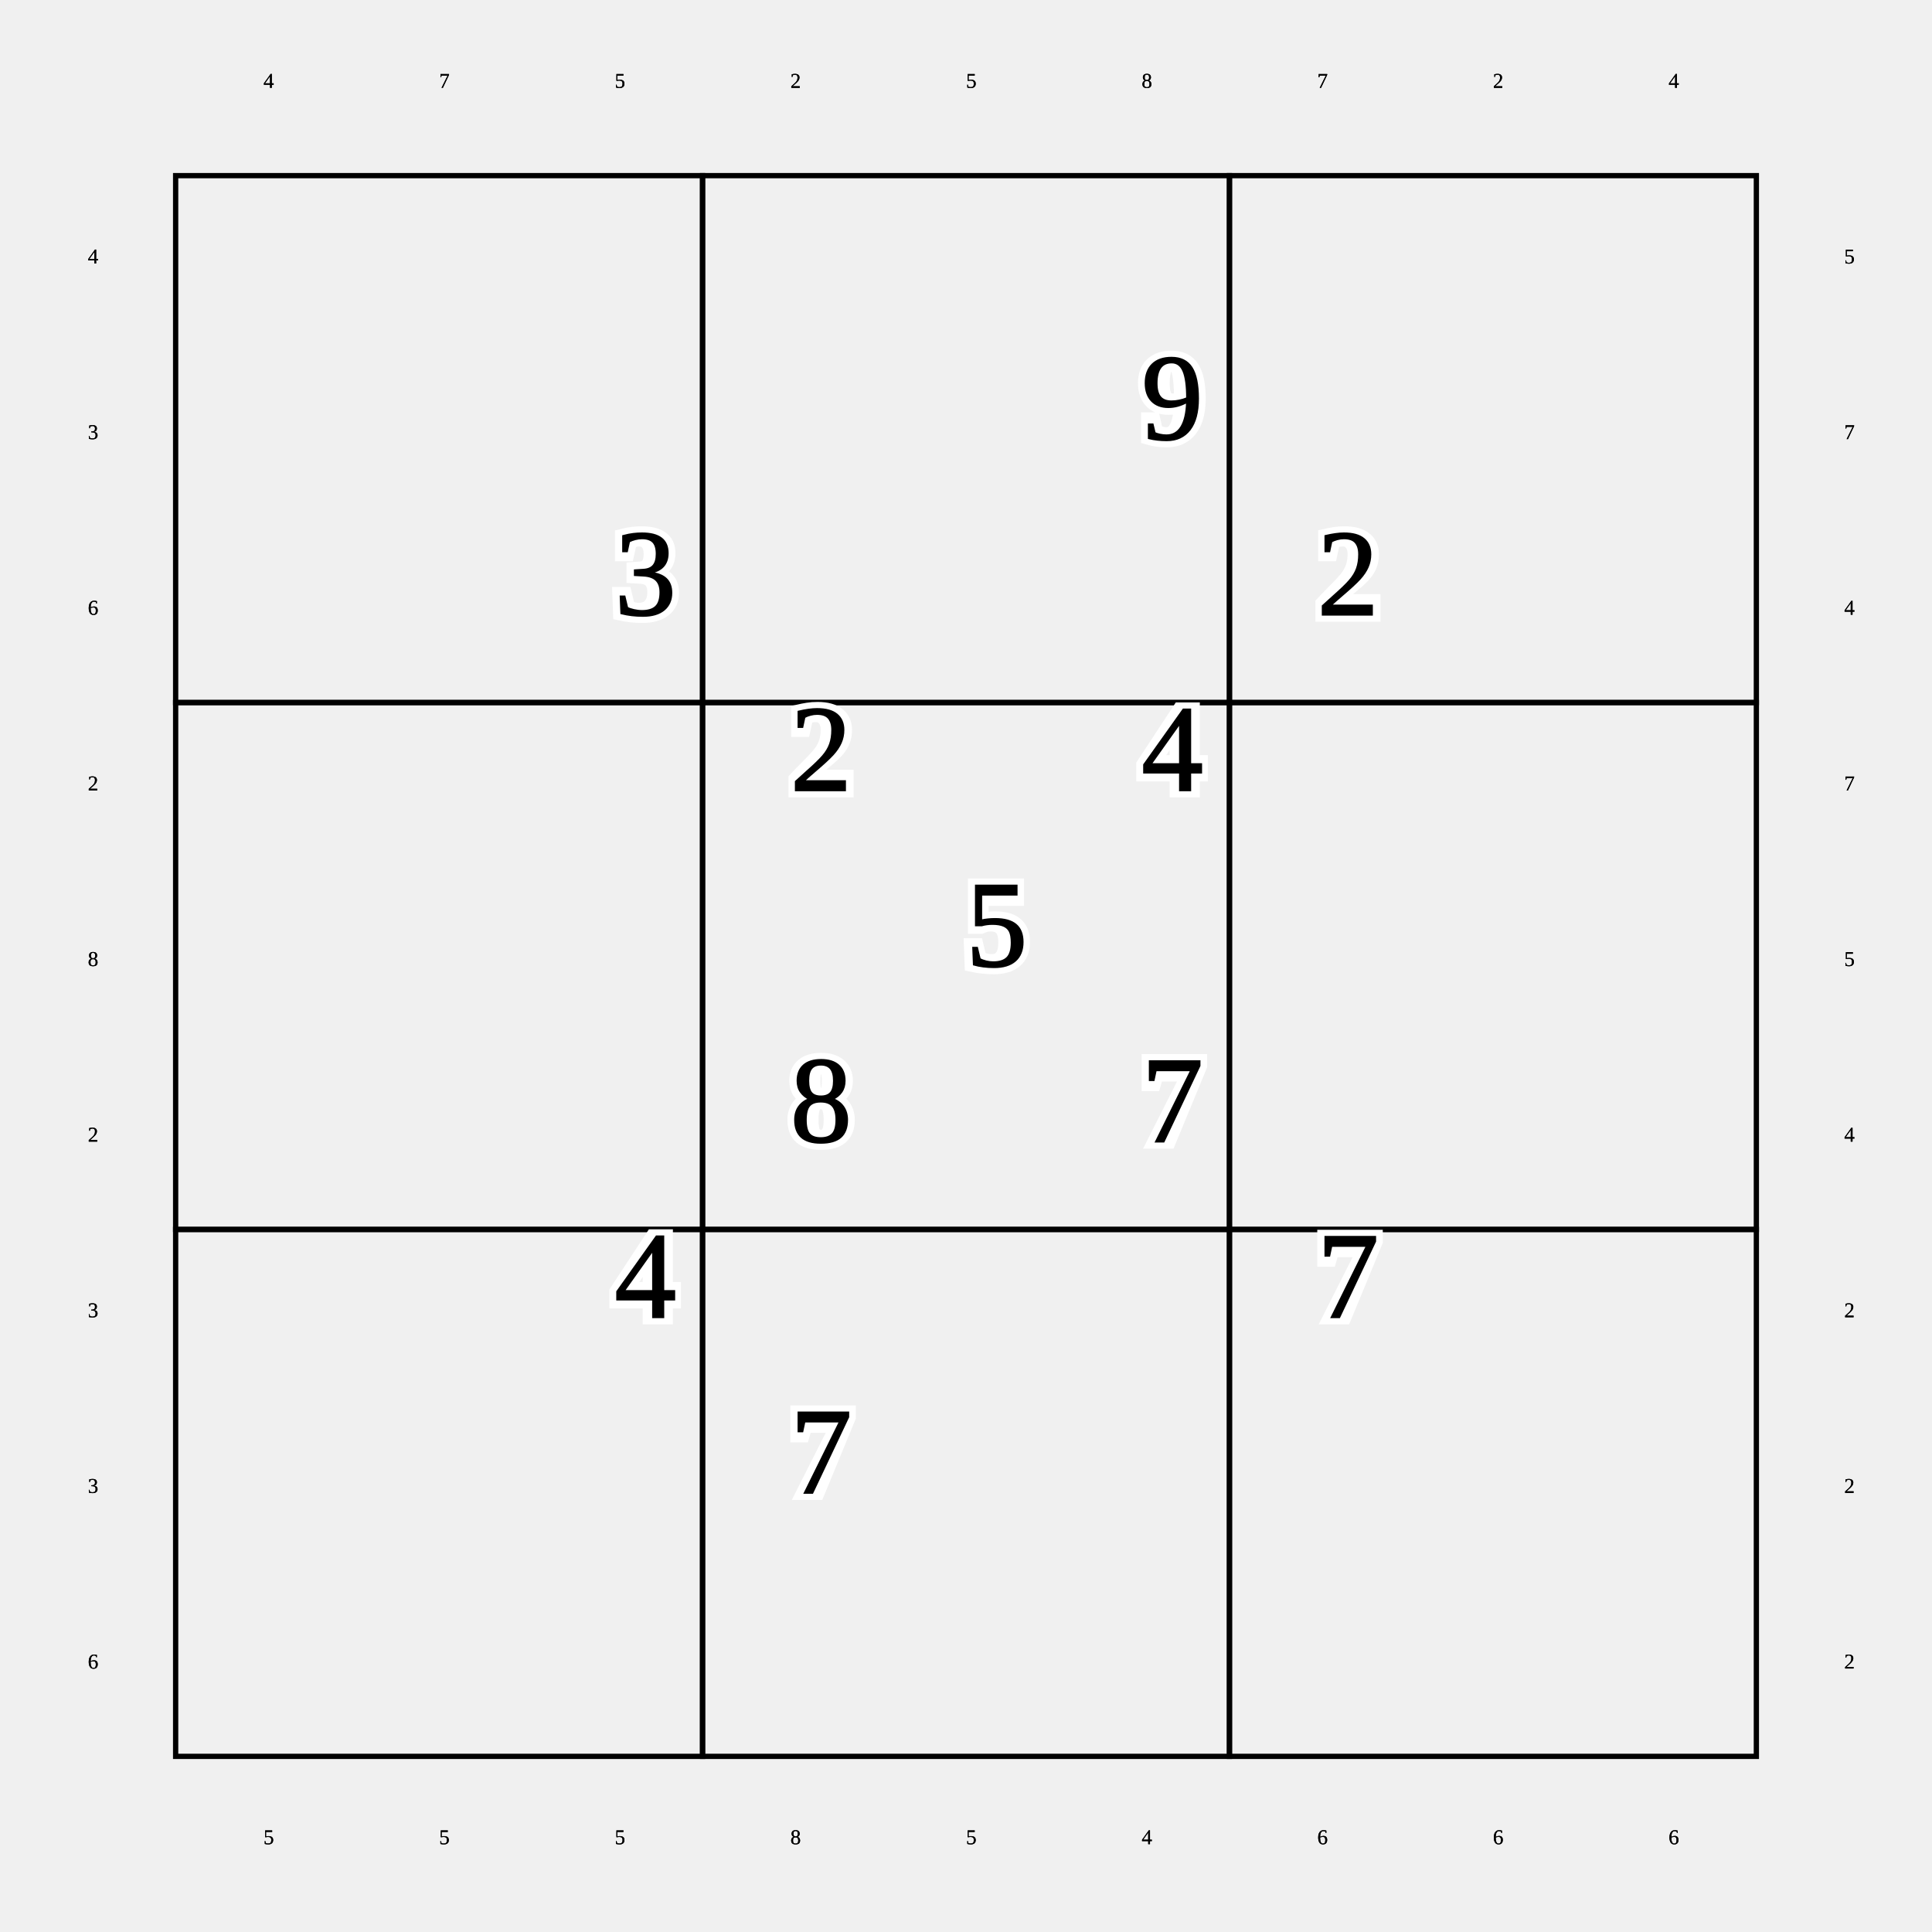
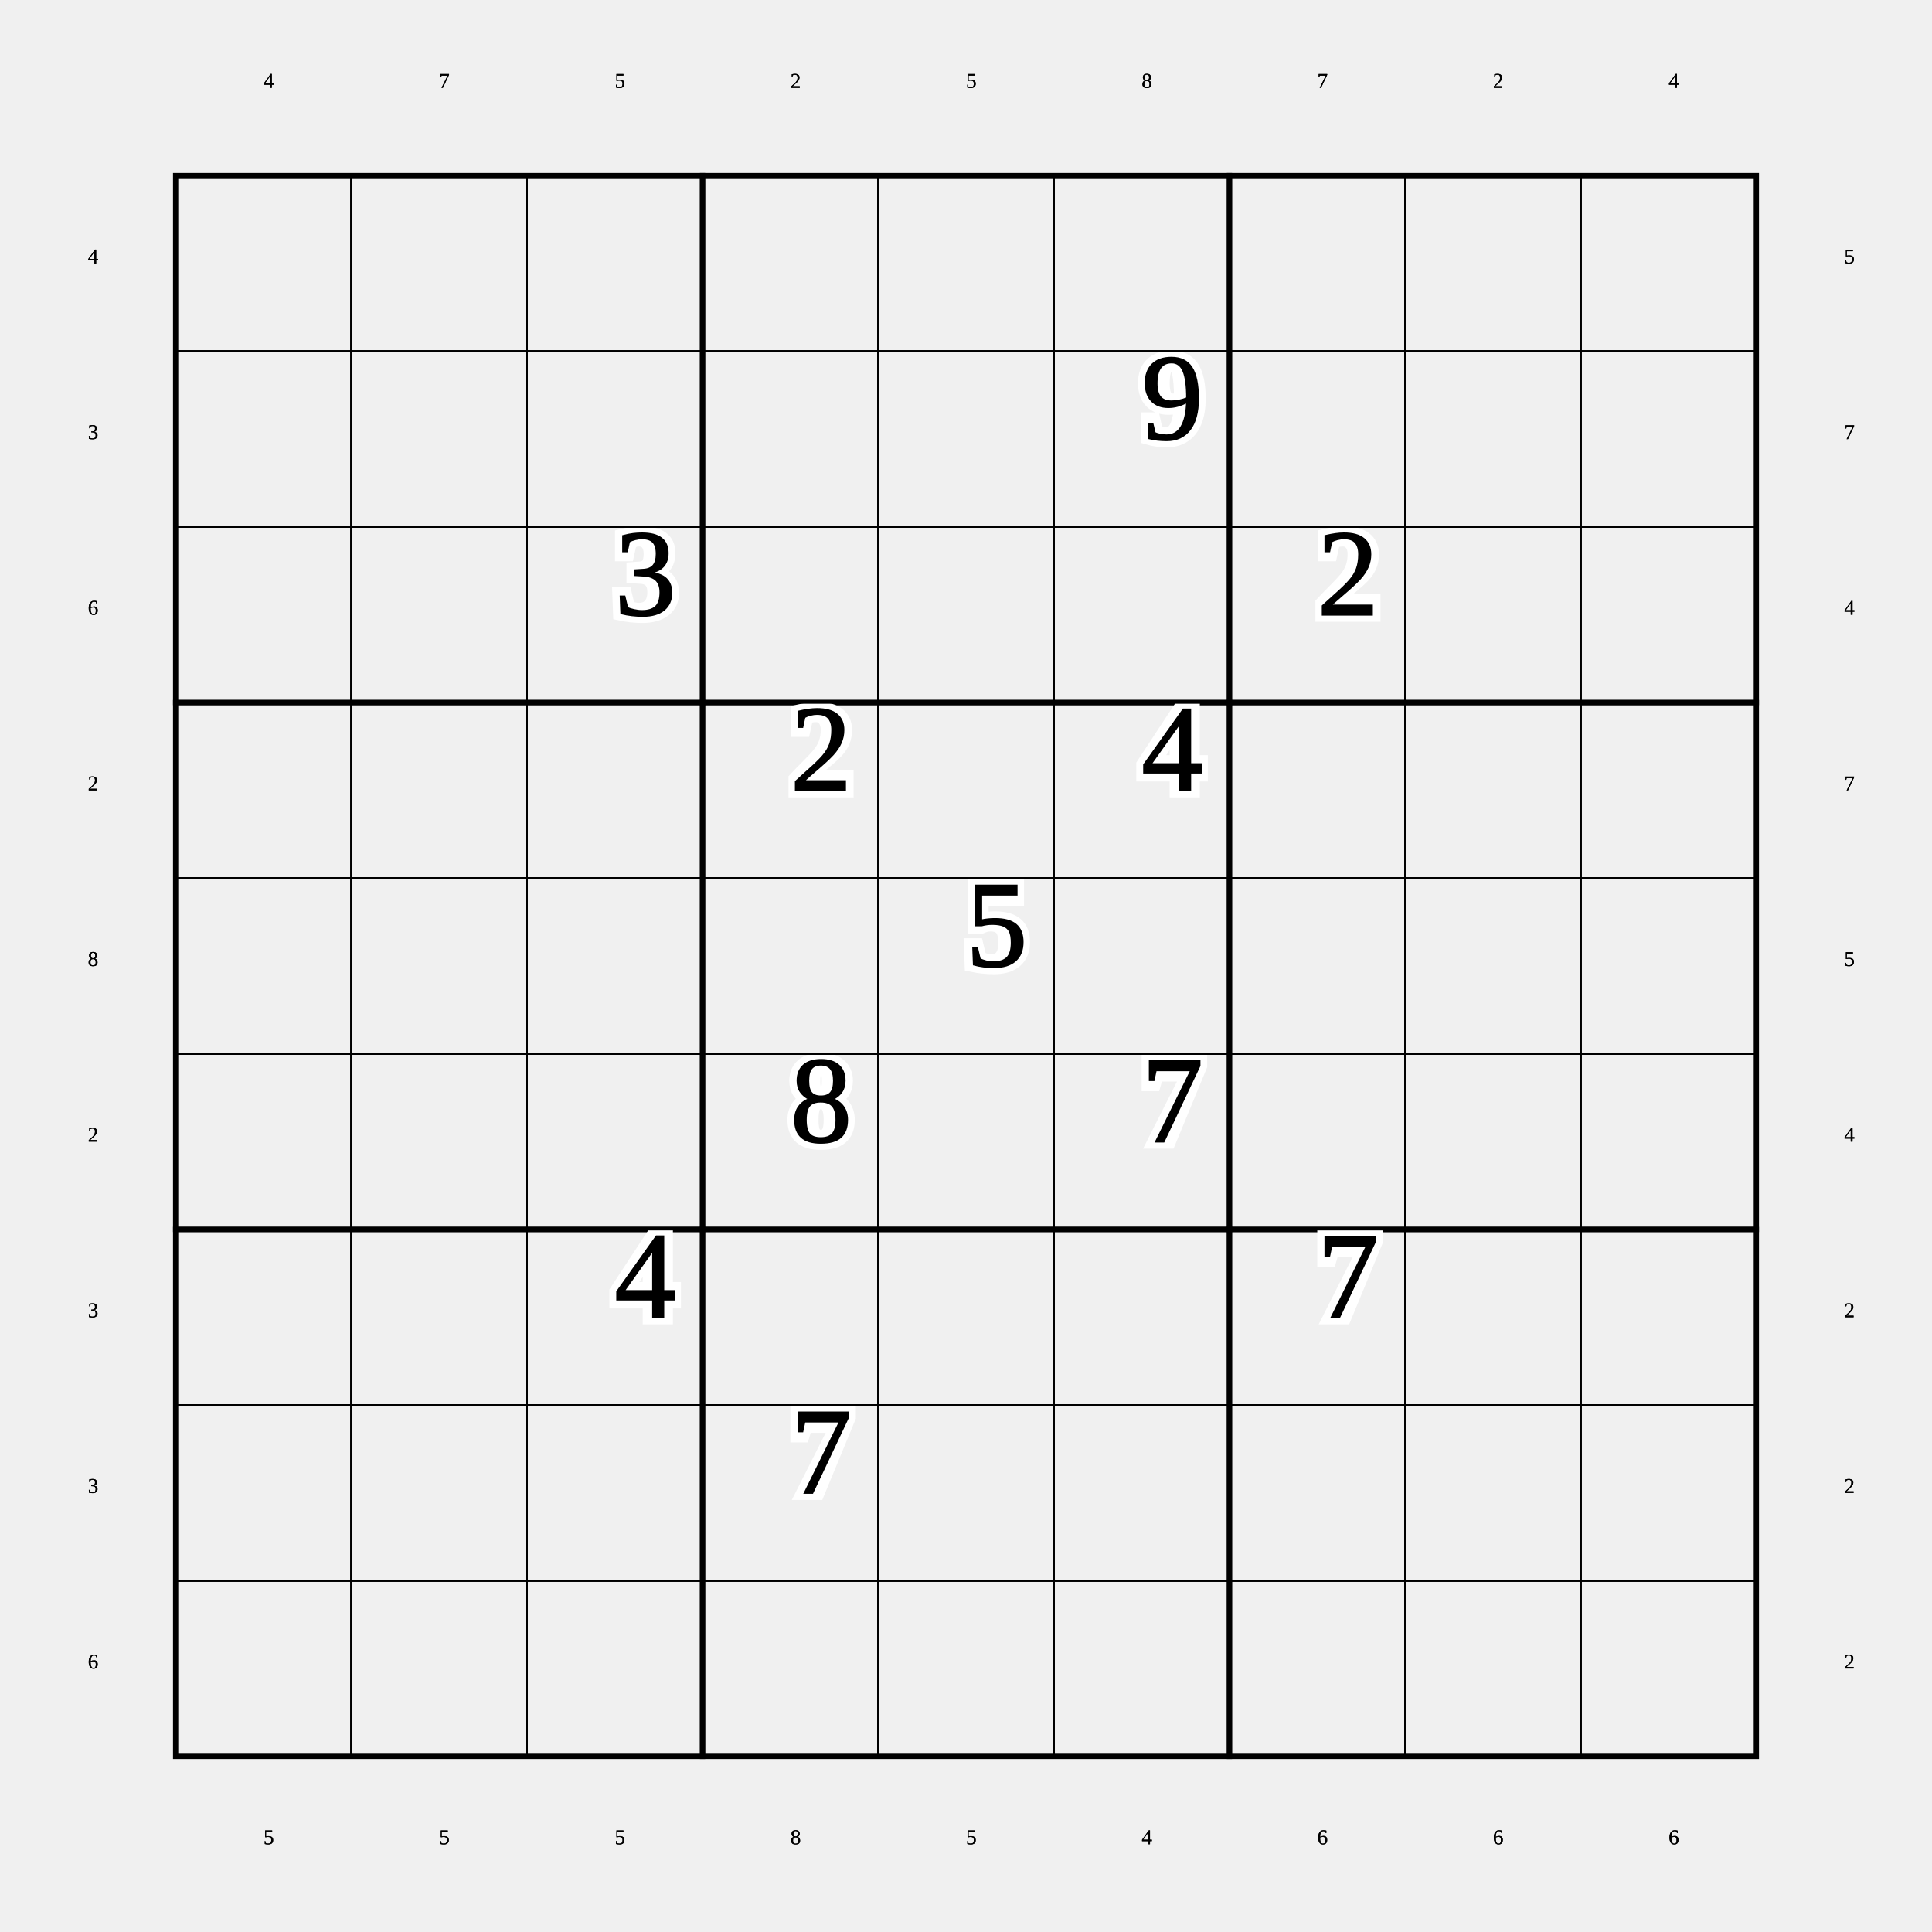
<svg xmlns="http://www.w3.org/2000/svg" baseProfile="full" height="35cm" version="1.1" viewBox="0 0 1100 1100" width="35cm">
  <defs />
  <style type="text/css">
.Box {
    fill-opacity: 0;
    stroke: black;
    stroke-width: 3;
}

.Cell {
    fill-opacity: 0;
    stroke: black;
    stroke-width: 1;
}

.Known {
    fill: black;
    font-size: 70px;
    font-weight: 500;
    text-shadow: -2px -2px 0 white, 2px -2px 0 white, -2px 2px 0 white, 2px 2px 0 white;
}

.KnownBackground {
    fill: white;
    font-size: 70px;
    font-weight: bolder;
    stroke: white;
    stroke-width: 8;
}

.KnownForeground {
    fill: black;
    font-size: 70px;
    stroke: black;
}

.MinMaxDifferenceTextBackground {
    fill: white;
    font-size: 30px;
    font-weight: bolder;
    stroke: white;
    stroke-width: 8;
}

.MinMaxDifferenceTextForeground {
    fill: black;
    font-size: 30px;
    stroke: black;
    stroke-width: 1;
}

.TextGlyphBackground {
    fill: white;
    font-size: 30px;
    font-weight: bolder;
    stroke: white;
    stroke-width: 8;
}

.TextGlyphForeground {
    fill: black;
    font-size: 30px;
    font-weight: bolder;
    stroke: black;
    stroke-width: 8;
}

.Unknown {
    fill: blue;
    font-size: 70px;
    font-weight: 500;
    text-shadow: -2px -2px 0 white, 2px -2px 0 white, -2px 2px 0 white, 2px 2px 0 white;
}

.UnknownBackground {
    fill: white;
    font-size: 70px;
    font-weight: bolder;
    stroke: white;
    stroke-width: 8;
}

.UnknownForeground {
    fill: blue;
    font-size: 70px;
    stroke: blue;
}

LittleNumber {
    font-size: 20px;
    stroke: black;
}

</style>
  <g>
    <rect class="Box" height="300" transform="translate(100, 100)" width="300" x="0" y="0" />
    <rect class="Box" height="300" transform="translate(100, 400)" width="300" x="0" y="0" />
    <rect class="Box" height="300" transform="translate(100, 700)" width="300" x="0" y="0" />
    <rect class="Box" height="300" transform="translate(400, 100)" width="300" x="0" y="0" />
    <rect class="Box" height="300" transform="translate(400, 400)" width="300" x="0" y="0" />
    <rect class="Box" height="300" transform="translate(400, 700)" width="300" x="0" y="0" />
    <rect class="Box" height="300" transform="translate(700, 100)" width="300" x="0" y="0" />
    <rect class="Box" height="300" transform="translate(700, 400)" width="300" x="0" y="0" />
    <rect class="Box" height="300" transform="translate(700, 700)" width="300" x="0" y="0" />
    <g>
      <text class="KnownBackground" transform="translate(650.0, 250.0) ">
        <tspan alignment-baseline="central" text-anchor="middle">9</tspan>
      </text>
      <text class="KnownForeground" transform="translate(650.0, 250.0) ">
        <tspan alignment-baseline="central" text-anchor="middle">9</tspan>
      </text>
    </g>
    <g>
      <text class="KnownBackground" transform="translate(350.0, 350.0) ">
        <tspan alignment-baseline="central" text-anchor="middle">3</tspan>
      </text>
      <text class="KnownForeground" transform="translate(350.0, 350.0) ">
        <tspan alignment-baseline="central" text-anchor="middle">3</tspan>
      </text>
    </g>
    <g>
      <text class="KnownBackground" transform="translate(750.0, 350.0) ">
        <tspan alignment-baseline="central" text-anchor="middle">2</tspan>
      </text>
      <text class="KnownForeground" transform="translate(750.0, 350.0) ">
        <tspan alignment-baseline="central" text-anchor="middle">2</tspan>
      </text>
    </g>
    <g>
      <text class="KnownBackground" transform="translate(450.0, 450.0) ">
        <tspan alignment-baseline="central" text-anchor="middle">2</tspan>
      </text>
      <text class="KnownForeground" transform="translate(450.0, 450.0) ">
        <tspan alignment-baseline="central" text-anchor="middle">2</tspan>
      </text>
    </g>
    <g>
      <text class="KnownBackground" transform="translate(650.0, 450.0) ">
        <tspan alignment-baseline="central" text-anchor="middle">4</tspan>
      </text>
      <text class="KnownForeground" transform="translate(650.0, 450.0) ">
        <tspan alignment-baseline="central" text-anchor="middle">4</tspan>
      </text>
    </g>
    <g>
      <text class="KnownBackground" transform="translate(550.0, 550.0) ">
        <tspan alignment-baseline="central" text-anchor="middle">5</tspan>
      </text>
      <text class="KnownForeground" transform="translate(550.0, 550.0) ">
        <tspan alignment-baseline="central" text-anchor="middle">5</tspan>
      </text>
    </g>
    <g>
      <text class="KnownBackground" transform="translate(450.0, 650.0) ">
        <tspan alignment-baseline="central" text-anchor="middle">8</tspan>
      </text>
      <text class="KnownForeground" transform="translate(450.0, 650.0) ">
        <tspan alignment-baseline="central" text-anchor="middle">8</tspan>
      </text>
    </g>
    <g>
      <text class="KnownBackground" transform="translate(650.0, 650.0) ">
        <tspan alignment-baseline="central" text-anchor="middle">7</tspan>
      </text>
      <text class="KnownForeground" transform="translate(650.0, 650.0) ">
        <tspan alignment-baseline="central" text-anchor="middle">7</tspan>
      </text>
    </g>
    <g>
      <text class="KnownBackground" transform="translate(350.0, 750.0) ">
        <tspan alignment-baseline="central" text-anchor="middle">4</tspan>
      </text>
      <text class="KnownForeground" transform="translate(350.0, 750.0) ">
        <tspan alignment-baseline="central" text-anchor="middle">4</tspan>
      </text>
    </g>
    <g>
      <text class="KnownBackground" transform="translate(750.0, 750.0) ">
        <tspan alignment-baseline="central" text-anchor="middle">7</tspan>
      </text>
      <text class="KnownForeground" transform="translate(750.0, 750.0) ">
        <tspan alignment-baseline="central" text-anchor="middle">7</tspan>
      </text>
    </g>
    <g>
      <text class="KnownBackground" transform="translate(450.0, 850.0) ">
        <tspan alignment-baseline="central" text-anchor="middle">7</tspan>
      </text>
      <text class="KnownForeground" transform="translate(450.0, 850.0) ">
        <tspan alignment-baseline="central" text-anchor="middle">7</tspan>
      </text>
    </g>
    <g>
      <text class="MinMaxDiffenceTextBackground" transform="translate(150.0, 50.0) ">
        <tspan alignment-baseline="central" text-anchor="middle">4</tspan>
      </text>
      <text class="MinMaxDiffenceTextForeground" transform="translate(150.0, 50.0) ">
        <tspan alignment-baseline="central" text-anchor="middle">4</tspan>
      </text>
    </g>
    <g>
      <text class="MinMaxDiffenceTextBackground" transform="translate(250.0, 50.0) ">
        <tspan alignment-baseline="central" text-anchor="middle">7</tspan>
      </text>
      <text class="MinMaxDiffenceTextForeground" transform="translate(250.0, 50.0) ">
        <tspan alignment-baseline="central" text-anchor="middle">7</tspan>
      </text>
    </g>
    <g>
      <text class="MinMaxDiffenceTextBackground" transform="translate(350.0, 50.0) ">
        <tspan alignment-baseline="central" text-anchor="middle">5</tspan>
      </text>
      <text class="MinMaxDiffenceTextForeground" transform="translate(350.0, 50.0) ">
        <tspan alignment-baseline="central" text-anchor="middle">5</tspan>
      </text>
    </g>
    <g>
      <text class="MinMaxDiffenceTextBackground" transform="translate(450.0, 50.0) ">
        <tspan alignment-baseline="central" text-anchor="middle">2</tspan>
      </text>
      <text class="MinMaxDiffenceTextForeground" transform="translate(450.0, 50.0) ">
        <tspan alignment-baseline="central" text-anchor="middle">2</tspan>
      </text>
    </g>
    <g>
      <text class="MinMaxDiffenceTextBackground" transform="translate(550.0, 50.0) ">
        <tspan alignment-baseline="central" text-anchor="middle">5</tspan>
      </text>
      <text class="MinMaxDiffenceTextForeground" transform="translate(550.0, 50.0) ">
        <tspan alignment-baseline="central" text-anchor="middle">5</tspan>
      </text>
    </g>
    <g>
      <text class="MinMaxDiffenceTextBackground" transform="translate(650.0, 50.0) ">
        <tspan alignment-baseline="central" text-anchor="middle">8</tspan>
      </text>
      <text class="MinMaxDiffenceTextForeground" transform="translate(650.0, 50.0) ">
        <tspan alignment-baseline="central" text-anchor="middle">8</tspan>
      </text>
    </g>
    <g>
      <text class="MinMaxDiffenceTextBackground" transform="translate(750.0, 50.0) ">
        <tspan alignment-baseline="central" text-anchor="middle">7</tspan>
      </text>
      <text class="MinMaxDiffenceTextForeground" transform="translate(750.0, 50.0) ">
        <tspan alignment-baseline="central" text-anchor="middle">7</tspan>
      </text>
    </g>
    <g>
      <text class="MinMaxDiffenceTextBackground" transform="translate(850.0, 50.0) ">
        <tspan alignment-baseline="central" text-anchor="middle">2</tspan>
      </text>
      <text class="MinMaxDiffenceTextForeground" transform="translate(850.0, 50.0) ">
        <tspan alignment-baseline="central" text-anchor="middle">2</tspan>
      </text>
    </g>
    <g>
      <text class="MinMaxDiffenceTextBackground" transform="translate(950.0, 50.0) ">
        <tspan alignment-baseline="central" text-anchor="middle">4</tspan>
      </text>
      <text class="MinMaxDiffenceTextForeground" transform="translate(950.0, 50.0) ">
        <tspan alignment-baseline="central" text-anchor="middle">4</tspan>
      </text>
    </g>
    <g>
      <text class="MinMaxDiffenceTextBackground" transform="translate(1050.0, 150.0) ">
        <tspan alignment-baseline="central" text-anchor="middle">5</tspan>
      </text>
      <text class="MinMaxDiffenceTextForeground" transform="translate(1050.0, 150.0) ">
        <tspan alignment-baseline="central" text-anchor="middle">5</tspan>
      </text>
    </g>
    <g>
      <text class="MinMaxDiffenceTextBackground" transform="translate(1050.0, 250.0) ">
        <tspan alignment-baseline="central" text-anchor="middle">7</tspan>
      </text>
      <text class="MinMaxDiffenceTextForeground" transform="translate(1050.0, 250.0) ">
        <tspan alignment-baseline="central" text-anchor="middle">7</tspan>
      </text>
    </g>
    <g>
      <text class="MinMaxDiffenceTextBackground" transform="translate(1050.0, 350.0) ">
        <tspan alignment-baseline="central" text-anchor="middle">4</tspan>
      </text>
      <text class="MinMaxDiffenceTextForeground" transform="translate(1050.0, 350.0) ">
        <tspan alignment-baseline="central" text-anchor="middle">4</tspan>
      </text>
    </g>
    <g>
      <text class="MinMaxDiffenceTextBackground" transform="translate(1050.0, 450.0) ">
        <tspan alignment-baseline="central" text-anchor="middle">7</tspan>
      </text>
      <text class="MinMaxDiffenceTextForeground" transform="translate(1050.0, 450.0) ">
        <tspan alignment-baseline="central" text-anchor="middle">7</tspan>
      </text>
    </g>
    <g>
      <text class="MinMaxDiffenceTextBackground" transform="translate(1050.0, 550.0) ">
        <tspan alignment-baseline="central" text-anchor="middle">5</tspan>
      </text>
      <text class="MinMaxDiffenceTextForeground" transform="translate(1050.0, 550.0) ">
        <tspan alignment-baseline="central" text-anchor="middle">5</tspan>
      </text>
    </g>
    <g>
      <text class="MinMaxDiffenceTextBackground" transform="translate(1050.0, 650.0) ">
        <tspan alignment-baseline="central" text-anchor="middle">4</tspan>
      </text>
      <text class="MinMaxDiffenceTextForeground" transform="translate(1050.0, 650.0) ">
        <tspan alignment-baseline="central" text-anchor="middle">4</tspan>
      </text>
    </g>
    <g>
      <text class="MinMaxDiffenceTextBackground" transform="translate(1050.0, 750.0) ">
        <tspan alignment-baseline="central" text-anchor="middle">2</tspan>
      </text>
      <text class="MinMaxDiffenceTextForeground" transform="translate(1050.0, 750.0) ">
        <tspan alignment-baseline="central" text-anchor="middle">2</tspan>
      </text>
    </g>
    <g>
      <text class="MinMaxDiffenceTextBackground" transform="translate(1050.0, 850.0) ">
        <tspan alignment-baseline="central" text-anchor="middle">2</tspan>
      </text>
      <text class="MinMaxDiffenceTextForeground" transform="translate(1050.0, 850.0) ">
        <tspan alignment-baseline="central" text-anchor="middle">2</tspan>
      </text>
    </g>
    <g>
      <text class="MinMaxDiffenceTextBackground" transform="translate(1050.0, 950.0) ">
        <tspan alignment-baseline="central" text-anchor="middle">2</tspan>
      </text>
      <text class="MinMaxDiffenceTextForeground" transform="translate(1050.0, 950.0) ">
        <tspan alignment-baseline="central" text-anchor="middle">2</tspan>
      </text>
    </g>
    <g>
      <text class="MinMaxDiffenceTextBackground" transform="translate(150.0, 1050.0) ">
        <tspan alignment-baseline="central" text-anchor="middle">5</tspan>
      </text>
      <text class="MinMaxDiffenceTextForeground" transform="translate(150.0, 1050.0) ">
        <tspan alignment-baseline="central" text-anchor="middle">5</tspan>
      </text>
    </g>
    <g>
      <text class="MinMaxDiffenceTextBackground" transform="translate(250.0, 1050.0) ">
        <tspan alignment-baseline="central" text-anchor="middle">5</tspan>
      </text>
      <text class="MinMaxDiffenceTextForeground" transform="translate(250.0, 1050.0) ">
        <tspan alignment-baseline="central" text-anchor="middle">5</tspan>
      </text>
    </g>
    <g>
      <text class="MinMaxDiffenceTextBackground" transform="translate(350.0, 1050.0) ">
        <tspan alignment-baseline="central" text-anchor="middle">5</tspan>
      </text>
      <text class="MinMaxDiffenceTextForeground" transform="translate(350.0, 1050.0) ">
        <tspan alignment-baseline="central" text-anchor="middle">5</tspan>
      </text>
    </g>
    <g>
      <text class="MinMaxDiffenceTextBackground" transform="translate(450.0, 1050.0) ">
        <tspan alignment-baseline="central" text-anchor="middle">8</tspan>
      </text>
      <text class="MinMaxDiffenceTextForeground" transform="translate(450.0, 1050.0) ">
        <tspan alignment-baseline="central" text-anchor="middle">8</tspan>
      </text>
    </g>
    <g>
      <text class="MinMaxDiffenceTextBackground" transform="translate(550.0, 1050.0) ">
        <tspan alignment-baseline="central" text-anchor="middle">5</tspan>
      </text>
      <text class="MinMaxDiffenceTextForeground" transform="translate(550.0, 1050.0) ">
        <tspan alignment-baseline="central" text-anchor="middle">5</tspan>
      </text>
    </g>
    <g>
      <text class="MinMaxDiffenceTextBackground" transform="translate(650.0, 1050.0) ">
        <tspan alignment-baseline="central" text-anchor="middle">4</tspan>
      </text>
      <text class="MinMaxDiffenceTextForeground" transform="translate(650.0, 1050.0) ">
        <tspan alignment-baseline="central" text-anchor="middle">4</tspan>
      </text>
    </g>
    <g>
      <text class="MinMaxDiffenceTextBackground" transform="translate(750.0, 1050.0) ">
        <tspan alignment-baseline="central" text-anchor="middle">6</tspan>
      </text>
      <text class="MinMaxDiffenceTextForeground" transform="translate(750.0, 1050.0) ">
        <tspan alignment-baseline="central" text-anchor="middle">6</tspan>
      </text>
    </g>
    <g>
      <text class="MinMaxDiffenceTextBackground" transform="translate(850.0, 1050.0) ">
        <tspan alignment-baseline="central" text-anchor="middle">6</tspan>
      </text>
      <text class="MinMaxDiffenceTextForeground" transform="translate(850.0, 1050.0) ">
        <tspan alignment-baseline="central" text-anchor="middle">6</tspan>
      </text>
    </g>
    <g>
      <text class="MinMaxDiffenceTextBackground" transform="translate(950.0, 1050.0) ">
        <tspan alignment-baseline="central" text-anchor="middle">6</tspan>
      </text>
      <text class="MinMaxDiffenceTextForeground" transform="translate(950.0, 1050.0) ">
        <tspan alignment-baseline="central" text-anchor="middle">6</tspan>
      </text>
    </g>
    <g>
      <text class="MinMaxDiffenceTextBackground" transform="translate(50.0, 150.0) ">
        <tspan alignment-baseline="central" text-anchor="middle">4</tspan>
      </text>
      <text class="MinMaxDiffenceTextForeground" transform="translate(50.0, 150.0) ">
        <tspan alignment-baseline="central" text-anchor="middle">4</tspan>
      </text>
    </g>
    <g>
      <text class="MinMaxDiffenceTextBackground" transform="translate(50.0, 250.0) ">
        <tspan alignment-baseline="central" text-anchor="middle">3</tspan>
      </text>
      <text class="MinMaxDiffenceTextForeground" transform="translate(50.0, 250.0) ">
        <tspan alignment-baseline="central" text-anchor="middle">3</tspan>
      </text>
    </g>
    <g>
      <text class="MinMaxDiffenceTextBackground" transform="translate(50.0, 350.0) ">
        <tspan alignment-baseline="central" text-anchor="middle">6</tspan>
      </text>
      <text class="MinMaxDiffenceTextForeground" transform="translate(50.0, 350.0) ">
        <tspan alignment-baseline="central" text-anchor="middle">6</tspan>
      </text>
    </g>
    <g>
      <text class="MinMaxDiffenceTextBackground" transform="translate(50.0, 450.0) ">
        <tspan alignment-baseline="central" text-anchor="middle">2</tspan>
      </text>
      <text class="MinMaxDiffenceTextForeground" transform="translate(50.0, 450.0) ">
        <tspan alignment-baseline="central" text-anchor="middle">2</tspan>
      </text>
    </g>
    <g>
      <text class="MinMaxDiffenceTextBackground" transform="translate(50.0, 550.0) ">
        <tspan alignment-baseline="central" text-anchor="middle">8</tspan>
      </text>
      <text class="MinMaxDiffenceTextForeground" transform="translate(50.0, 550.0) ">
        <tspan alignment-baseline="central" text-anchor="middle">8</tspan>
      </text>
    </g>
    <g>
      <text class="MinMaxDiffenceTextBackground" transform="translate(50.0, 650.0) ">
        <tspan alignment-baseline="central" text-anchor="middle">2</tspan>
      </text>
      <text class="MinMaxDiffenceTextForeground" transform="translate(50.0, 650.0) ">
        <tspan alignment-baseline="central" text-anchor="middle">2</tspan>
      </text>
    </g>
    <g>
      <text class="MinMaxDiffenceTextBackground" transform="translate(50.0, 750.0) ">
        <tspan alignment-baseline="central" text-anchor="middle">3</tspan>
      </text>
      <text class="MinMaxDiffenceTextForeground" transform="translate(50.0, 750.0) ">
        <tspan alignment-baseline="central" text-anchor="middle">3</tspan>
      </text>
    </g>
    <g>
      <text class="MinMaxDiffenceTextBackground" transform="translate(50.0, 850.0) ">
        <tspan alignment-baseline="central" text-anchor="middle">3</tspan>
      </text>
      <text class="MinMaxDiffenceTextForeground" transform="translate(50.0, 850.0) ">
        <tspan alignment-baseline="central" text-anchor="middle">3</tspan>
      </text>
    </g>
    <g>
      <text class="MinMaxDiffenceTextBackground" transform="translate(50.0, 950.0) ">
        <tspan alignment-baseline="central" text-anchor="middle">6</tspan>
      </text>
      <text class="MinMaxDiffenceTextForeground" transform="translate(50.0, 950.0) ">
        <tspan alignment-baseline="central" text-anchor="middle">6</tspan>
      </text>
    </g>
+     <rect class="Cell" height="100" transform="translate(100, 100)" width="100" x="0" y="0" />
+     <rect class="Cell" height="100" transform="translate(100, 200)" width="100" x="0" y="0" />
+     <rect class="Cell" height="100" transform="translate(100, 300)" width="100" x="0" y="0" />
+     <rect class="Cell" height="100" transform="translate(100, 400)" width="100" x="0" y="0" />
+     <rect class="Cell" height="100" transform="translate(100, 500)" width="100" x="0" y="0" />
+     <rect class="Cell" height="100" transform="translate(100, 600)" width="100" x="0" y="0" />
+     <rect class="Cell" height="100" transform="translate(100, 700)" width="100" x="0" y="0" />
+     <rect class="Cell" height="100" transform="translate(100, 800)" width="100" x="0" y="0" />
+     <rect class="Cell" height="100" transform="translate(100, 900)" width="100" x="0" y="0" />
+     <rect class="Cell" height="100" transform="translate(200, 100)" width="100" x="0" y="0" />
+     <rect class="Cell" height="100" transform="translate(200, 200)" width="100" x="0" y="0" />
+     <rect class="Cell" height="100" transform="translate(200, 300)" width="100" x="0" y="0" />
+     <rect class="Cell" height="100" transform="translate(200, 400)" width="100" x="0" y="0" />
+     <rect class="Cell" height="100" transform="translate(200, 500)" width="100" x="0" y="0" />
+     <rect class="Cell" height="100" transform="translate(200, 600)" width="100" x="0" y="0" />
+     <rect class="Cell" height="100" transform="translate(200, 700)" width="100" x="0" y="0" />
+     <rect class="Cell" height="100" transform="translate(200, 800)" width="100" x="0" y="0" />
+     <rect class="Cell" height="100" transform="translate(200, 900)" width="100" x="0" y="0" />
+     <rect class="Cell" height="100" transform="translate(300, 100)" width="100" x="0" y="0" />
+     <rect class="Cell" height="100" transform="translate(300, 200)" width="100" x="0" y="0" />
+     <rect class="Cell" height="100" transform="translate(300, 300)" width="100" x="0" y="0" />
+     <rect class="Cell" height="100" transform="translate(300, 400)" width="100" x="0" y="0" />
+     <rect class="Cell" height="100" transform="translate(300, 500)" width="100" x="0" y="0" />
+     <rect class="Cell" height="100" transform="translate(300, 600)" width="100" x="0" y="0" />
+     <rect class="Cell" height="100" transform="translate(300, 700)" width="100" x="0" y="0" />
+     <rect class="Cell" height="100" transform="translate(300, 800)" width="100" x="0" y="0" />
+     <rect class="Cell" height="100" transform="translate(300, 900)" width="100" x="0" y="0" />
+     <rect class="Cell" height="100" transform="translate(400, 100)" width="100" x="0" y="0" />
+     <rect class="Cell" height="100" transform="translate(400, 200)" width="100" x="0" y="0" />
+     <rect class="Cell" height="100" transform="translate(400, 300)" width="100" x="0" y="0" />
+     <rect class="Cell" height="100" transform="translate(400, 400)" width="100" x="0" y="0" />
+     <rect class="Cell" height="100" transform="translate(400, 500)" width="100" x="0" y="0" />
+     <rect class="Cell" height="100" transform="translate(400, 600)" width="100" x="0" y="0" />
+     <rect class="Cell" height="100" transform="translate(400, 700)" width="100" x="0" y="0" />
+     <rect class="Cell" height="100" transform="translate(400, 800)" width="100" x="0" y="0" />
+     <rect class="Cell" height="100" transform="translate(400, 900)" width="100" x="0" y="0" />
+     <rect class="Cell" height="100" transform="translate(500, 100)" width="100" x="0" y="0" />
+     <rect class="Cell" height="100" transform="translate(500, 200)" width="100" x="0" y="0" />
+     <rect class="Cell" height="100" transform="translate(500, 300)" width="100" x="0" y="0" />
+     <rect class="Cell" height="100" transform="translate(500, 400)" width="100" x="0" y="0" />
+     <rect class="Cell" height="100" transform="translate(500, 500)" width="100" x="0" y="0" />
+     <rect class="Cell" height="100" transform="translate(500, 600)" width="100" x="0" y="0" />
+     <rect class="Cell" height="100" transform="translate(500, 700)" width="100" x="0" y="0" />
+     <rect class="Cell" height="100" transform="translate(500, 800)" width="100" x="0" y="0" />
+     <rect class="Cell" height="100" transform="translate(500, 900)" width="100" x="0" y="0" />
+     <rect class="Cell" height="100" transform="translate(600, 100)" width="100" x="0" y="0" />
+     <rect class="Cell" height="100" transform="translate(600, 200)" width="100" x="0" y="0" />
+     <rect class="Cell" height="100" transform="translate(600, 300)" width="100" x="0" y="0" />
+     <rect class="Cell" height="100" transform="translate(600, 400)" width="100" x="0" y="0" />
+     <rect class="Cell" height="100" transform="translate(600, 500)" width="100" x="0" y="0" />
+     <rect class="Cell" height="100" transform="translate(600, 600)" width="100" x="0" y="0" />
+     <rect class="Cell" height="100" transform="translate(600, 700)" width="100" x="0" y="0" />
+     <rect class="Cell" height="100" transform="translate(600, 800)" width="100" x="0" y="0" />
+     <rect class="Cell" height="100" transform="translate(600, 900)" width="100" x="0" y="0" />
+     <rect class="Cell" height="100" transform="translate(700, 100)" width="100" x="0" y="0" />
+     <rect class="Cell" height="100" transform="translate(700, 200)" width="100" x="0" y="0" />
+     <rect class="Cell" height="100" transform="translate(700, 300)" width="100" x="0" y="0" />
+     <rect class="Cell" height="100" transform="translate(700, 400)" width="100" x="0" y="0" />
+     <rect class="Cell" height="100" transform="translate(700, 500)" width="100" x="0" y="0" />
+     <rect class="Cell" height="100" transform="translate(700, 600)" width="100" x="0" y="0" />
+     <rect class="Cell" height="100" transform="translate(700, 700)" width="100" x="0" y="0" />
+     <rect class="Cell" height="100" transform="translate(700, 800)" width="100" x="0" y="0" />
+     <rect class="Cell" height="100" transform="translate(700, 900)" width="100" x="0" y="0" />
+     <rect class="Cell" height="100" transform="translate(800, 100)" width="100" x="0" y="0" />
+     <rect class="Cell" height="100" transform="translate(800, 200)" width="100" x="0" y="0" />
+     <rect class="Cell" height="100" transform="translate(800, 300)" width="100" x="0" y="0" />
+     <rect class="Cell" height="100" transform="translate(800, 400)" width="100" x="0" y="0" />
+     <rect class="Cell" height="100" transform="translate(800, 500)" width="100" x="0" y="0" />
+     <rect class="Cell" height="100" transform="translate(800, 600)" width="100" x="0" y="0" />
+     <rect class="Cell" height="100" transform="translate(800, 700)" width="100" x="0" y="0" />
+     <rect class="Cell" height="100" transform="translate(800, 800)" width="100" x="0" y="0" />
+     <rect class="Cell" height="100" transform="translate(800, 900)" width="100" x="0" y="0" />
+     <rect class="Cell" height="100" transform="translate(900, 100)" width="100" x="0" y="0" />
+     <rect class="Cell" height="100" transform="translate(900, 200)" width="100" x="0" y="0" />
+     <rect class="Cell" height="100" transform="translate(900, 300)" width="100" x="0" y="0" />
+     <rect class="Cell" height="100" transform="translate(900, 400)" width="100" x="0" y="0" />
+     <rect class="Cell" height="100" transform="translate(900, 500)" width="100" x="0" y="0" />
+     <rect class="Cell" height="100" transform="translate(900, 600)" width="100" x="0" y="0" />
+     <rect class="Cell" height="100" transform="translate(900, 700)" width="100" x="0" y="0" />
+     <rect class="Cell" height="100" transform="translate(900, 800)" width="100" x="0" y="0" />
+     <rect class="Cell" height="100" transform="translate(900, 900)" width="100" x="0" y="0" />
+     <rect class="Cell" height="100" transform="translate(100, 100)" width="100" x="0" y="0" />
+     <rect class="Cell" height="100" transform="translate(200, 100)" width="100" x="0" y="0" />
+     <rect class="Cell" height="100" transform="translate(300, 100)" width="100" x="0" y="0" />
+     <rect class="Cell" height="100" transform="translate(400, 100)" width="100" x="0" y="0" />
+     <rect class="Cell" height="100" transform="translate(500, 100)" width="100" x="0" y="0" />
+     <rect class="Cell" height="100" transform="translate(600, 100)" width="100" x="0" y="0" />
+     <rect class="Cell" height="100" transform="translate(700, 100)" width="100" x="0" y="0" />
+     <rect class="Cell" height="100" transform="translate(800, 100)" width="100" x="0" y="0" />
+     <rect class="Cell" height="100" transform="translate(900, 100)" width="100" x="0" y="0" />
+     <rect class="Cell" height="100" transform="translate(100, 200)" width="100" x="0" y="0" />
+     <rect class="Cell" height="100" transform="translate(200, 200)" width="100" x="0" y="0" />
+     <rect class="Cell" height="100" transform="translate(300, 200)" width="100" x="0" y="0" />
+     <rect class="Cell" height="100" transform="translate(400, 200)" width="100" x="0" y="0" />
+     <rect class="Cell" height="100" transform="translate(500, 200)" width="100" x="0" y="0" />
+     <rect class="Cell" height="100" transform="translate(600, 200)" width="100" x="0" y="0" />
+     <rect class="Cell" height="100" transform="translate(700, 200)" width="100" x="0" y="0" />
+     <rect class="Cell" height="100" transform="translate(800, 200)" width="100" x="0" y="0" />
+     <rect class="Cell" height="100" transform="translate(900, 200)" width="100" x="0" y="0" />
+     <rect class="Cell" height="100" transform="translate(100, 300)" width="100" x="0" y="0" />
+     <rect class="Cell" height="100" transform="translate(200, 300)" width="100" x="0" y="0" />
+     <rect class="Cell" height="100" transform="translate(300, 300)" width="100" x="0" y="0" />
+     <rect class="Cell" height="100" transform="translate(400, 300)" width="100" x="0" y="0" />
+     <rect class="Cell" height="100" transform="translate(500, 300)" width="100" x="0" y="0" />
+     <rect class="Cell" height="100" transform="translate(600, 300)" width="100" x="0" y="0" />
+     <rect class="Cell" height="100" transform="translate(700, 300)" width="100" x="0" y="0" />
+     <rect class="Cell" height="100" transform="translate(800, 300)" width="100" x="0" y="0" />
+     <rect class="Cell" height="100" transform="translate(900, 300)" width="100" x="0" y="0" />
+     <rect class="Cell" height="100" transform="translate(100, 400)" width="100" x="0" y="0" />
+     <rect class="Cell" height="100" transform="translate(200, 400)" width="100" x="0" y="0" />
+     <rect class="Cell" height="100" transform="translate(300, 400)" width="100" x="0" y="0" />
+     <rect class="Cell" height="100" transform="translate(400, 400)" width="100" x="0" y="0" />
+     <rect class="Cell" height="100" transform="translate(500, 400)" width="100" x="0" y="0" />
+     <rect class="Cell" height="100" transform="translate(600, 400)" width="100" x="0" y="0" />
+     <rect class="Cell" height="100" transform="translate(700, 400)" width="100" x="0" y="0" />
+     <rect class="Cell" height="100" transform="translate(800, 400)" width="100" x="0" y="0" />
+     <rect class="Cell" height="100" transform="translate(900, 400)" width="100" x="0" y="0" />
+     <rect class="Cell" height="100" transform="translate(100, 500)" width="100" x="0" y="0" />
+     <rect class="Cell" height="100" transform="translate(200, 500)" width="100" x="0" y="0" />
+     <rect class="Cell" height="100" transform="translate(300, 500)" width="100" x="0" y="0" />
+     <rect class="Cell" height="100" transform="translate(400, 500)" width="100" x="0" y="0" />
+     <rect class="Cell" height="100" transform="translate(500, 500)" width="100" x="0" y="0" />
+     <rect class="Cell" height="100" transform="translate(600, 500)" width="100" x="0" y="0" />
+     <rect class="Cell" height="100" transform="translate(700, 500)" width="100" x="0" y="0" />
+     <rect class="Cell" height="100" transform="translate(800, 500)" width="100" x="0" y="0" />
+     <rect class="Cell" height="100" transform="translate(900, 500)" width="100" x="0" y="0" />
+     <rect class="Cell" height="100" transform="translate(100, 600)" width="100" x="0" y="0" />
+     <rect class="Cell" height="100" transform="translate(200, 600)" width="100" x="0" y="0" />
+     <rect class="Cell" height="100" transform="translate(300, 600)" width="100" x="0" y="0" />
+     <rect class="Cell" height="100" transform="translate(400, 600)" width="100" x="0" y="0" />
+     <rect class="Cell" height="100" transform="translate(500, 600)" width="100" x="0" y="0" />
+     <rect class="Cell" height="100" transform="translate(600, 600)" width="100" x="0" y="0" />
+     <rect class="Cell" height="100" transform="translate(700, 600)" width="100" x="0" y="0" />
+     <rect class="Cell" height="100" transform="translate(800, 600)" width="100" x="0" y="0" />
+     <rect class="Cell" height="100" transform="translate(900, 600)" width="100" x="0" y="0" />
+     <rect class="Cell" height="100" transform="translate(100, 700)" width="100" x="0" y="0" />
+     <rect class="Cell" height="100" transform="translate(200, 700)" width="100" x="0" y="0" />
+     <rect class="Cell" height="100" transform="translate(300, 700)" width="100" x="0" y="0" />
+     <rect class="Cell" height="100" transform="translate(400, 700)" width="100" x="0" y="0" />
+     <rect class="Cell" height="100" transform="translate(500, 700)" width="100" x="0" y="0" />
+     <rect class="Cell" height="100" transform="translate(600, 700)" width="100" x="0" y="0" />
+     <rect class="Cell" height="100" transform="translate(700, 700)" width="100" x="0" y="0" />
+     <rect class="Cell" height="100" transform="translate(800, 700)" width="100" x="0" y="0" />
+     <rect class="Cell" height="100" transform="translate(900, 700)" width="100" x="0" y="0" />
+     <rect class="Cell" height="100" transform="translate(100, 800)" width="100" x="0" y="0" />
+     <rect class="Cell" height="100" transform="translate(200, 800)" width="100" x="0" y="0" />
+     <rect class="Cell" height="100" transform="translate(300, 800)" width="100" x="0" y="0" />
+     <rect class="Cell" height="100" transform="translate(400, 800)" width="100" x="0" y="0" />
+     <rect class="Cell" height="100" transform="translate(500, 800)" width="100" x="0" y="0" />
+     <rect class="Cell" height="100" transform="translate(600, 800)" width="100" x="0" y="0" />
+     <rect class="Cell" height="100" transform="translate(700, 800)" width="100" x="0" y="0" />
+     <rect class="Cell" height="100" transform="translate(800, 800)" width="100" x="0" y="0" />
+     <rect class="Cell" height="100" transform="translate(900, 800)" width="100" x="0" y="0" />
+     <rect class="Cell" height="100" transform="translate(100, 900)" width="100" x="0" y="0" />
+     <rect class="Cell" height="100" transform="translate(200, 900)" width="100" x="0" y="0" />
+     <rect class="Cell" height="100" transform="translate(300, 900)" width="100" x="0" y="0" />
+     <rect class="Cell" height="100" transform="translate(400, 900)" width="100" x="0" y="0" />
+     <rect class="Cell" height="100" transform="translate(500, 900)" width="100" x="0" y="0" />
+     <rect class="Cell" height="100" transform="translate(600, 900)" width="100" x="0" y="0" />
+     <rect class="Cell" height="100" transform="translate(700, 900)" width="100" x="0" y="0" />
+     <rect class="Cell" height="100" transform="translate(800, 900)" width="100" x="0" y="0" />
+     <rect class="Cell" height="100" transform="translate(900, 900)" width="100" x="0" y="0" />
  </g>
</svg>
